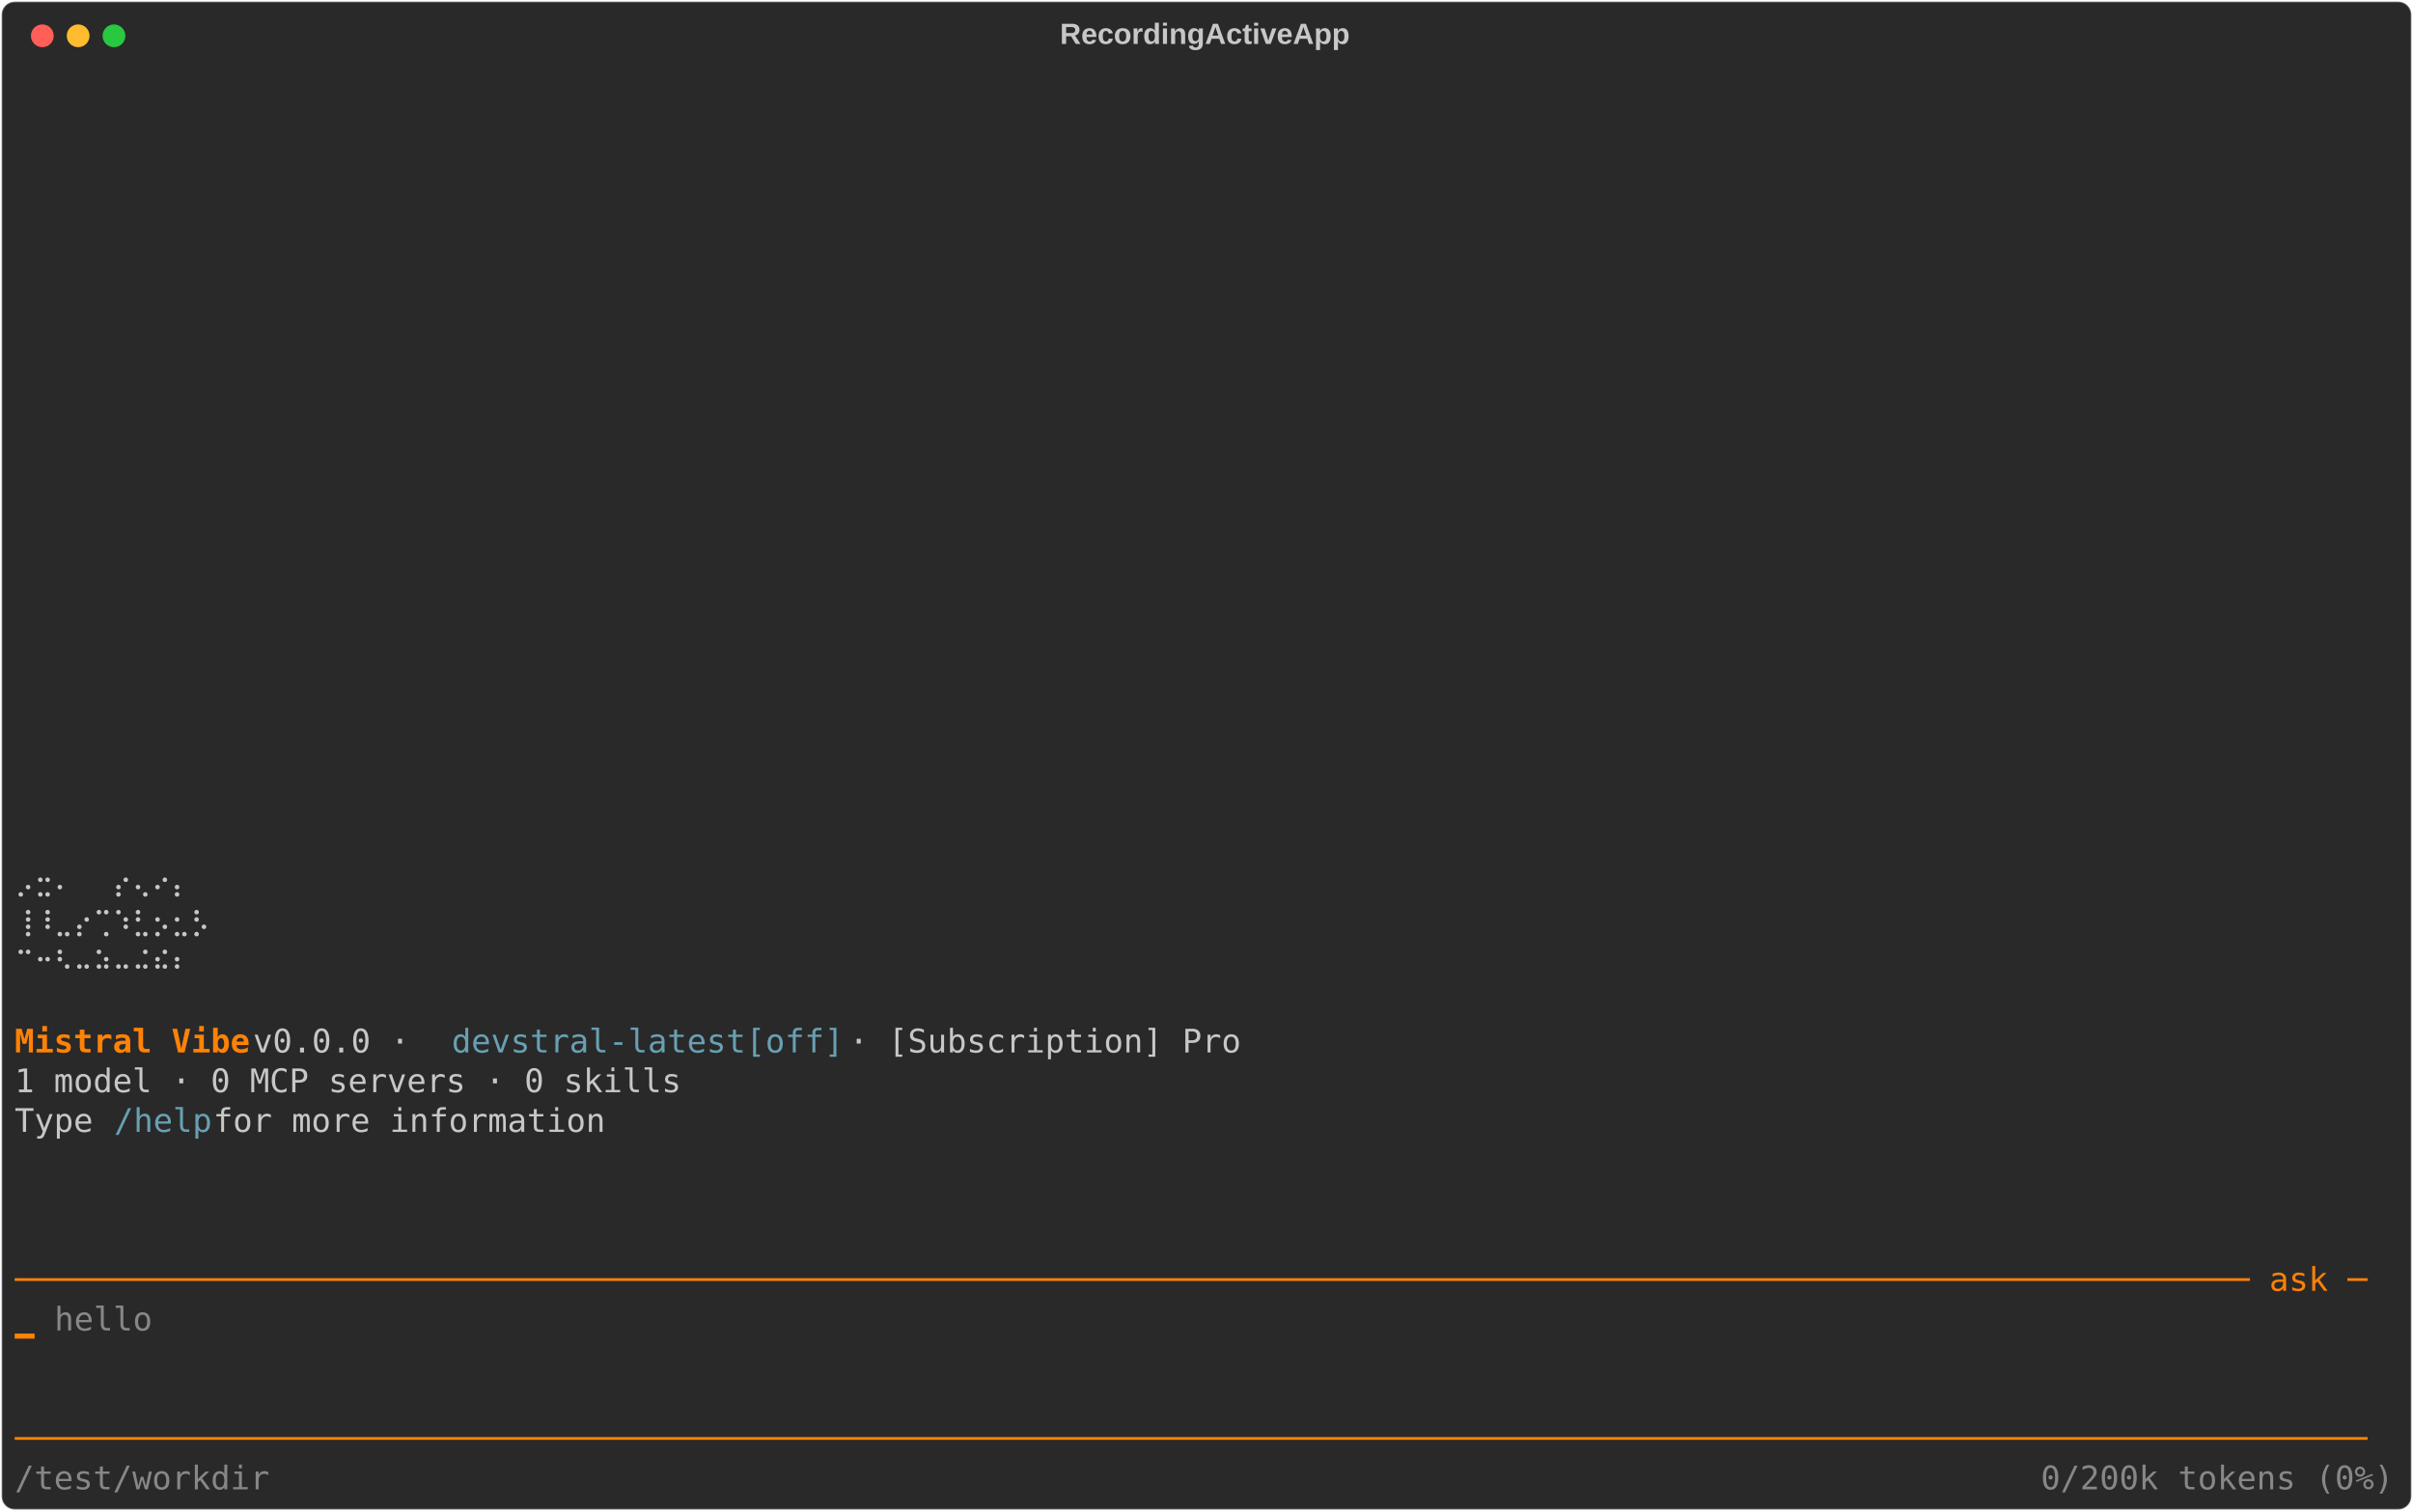
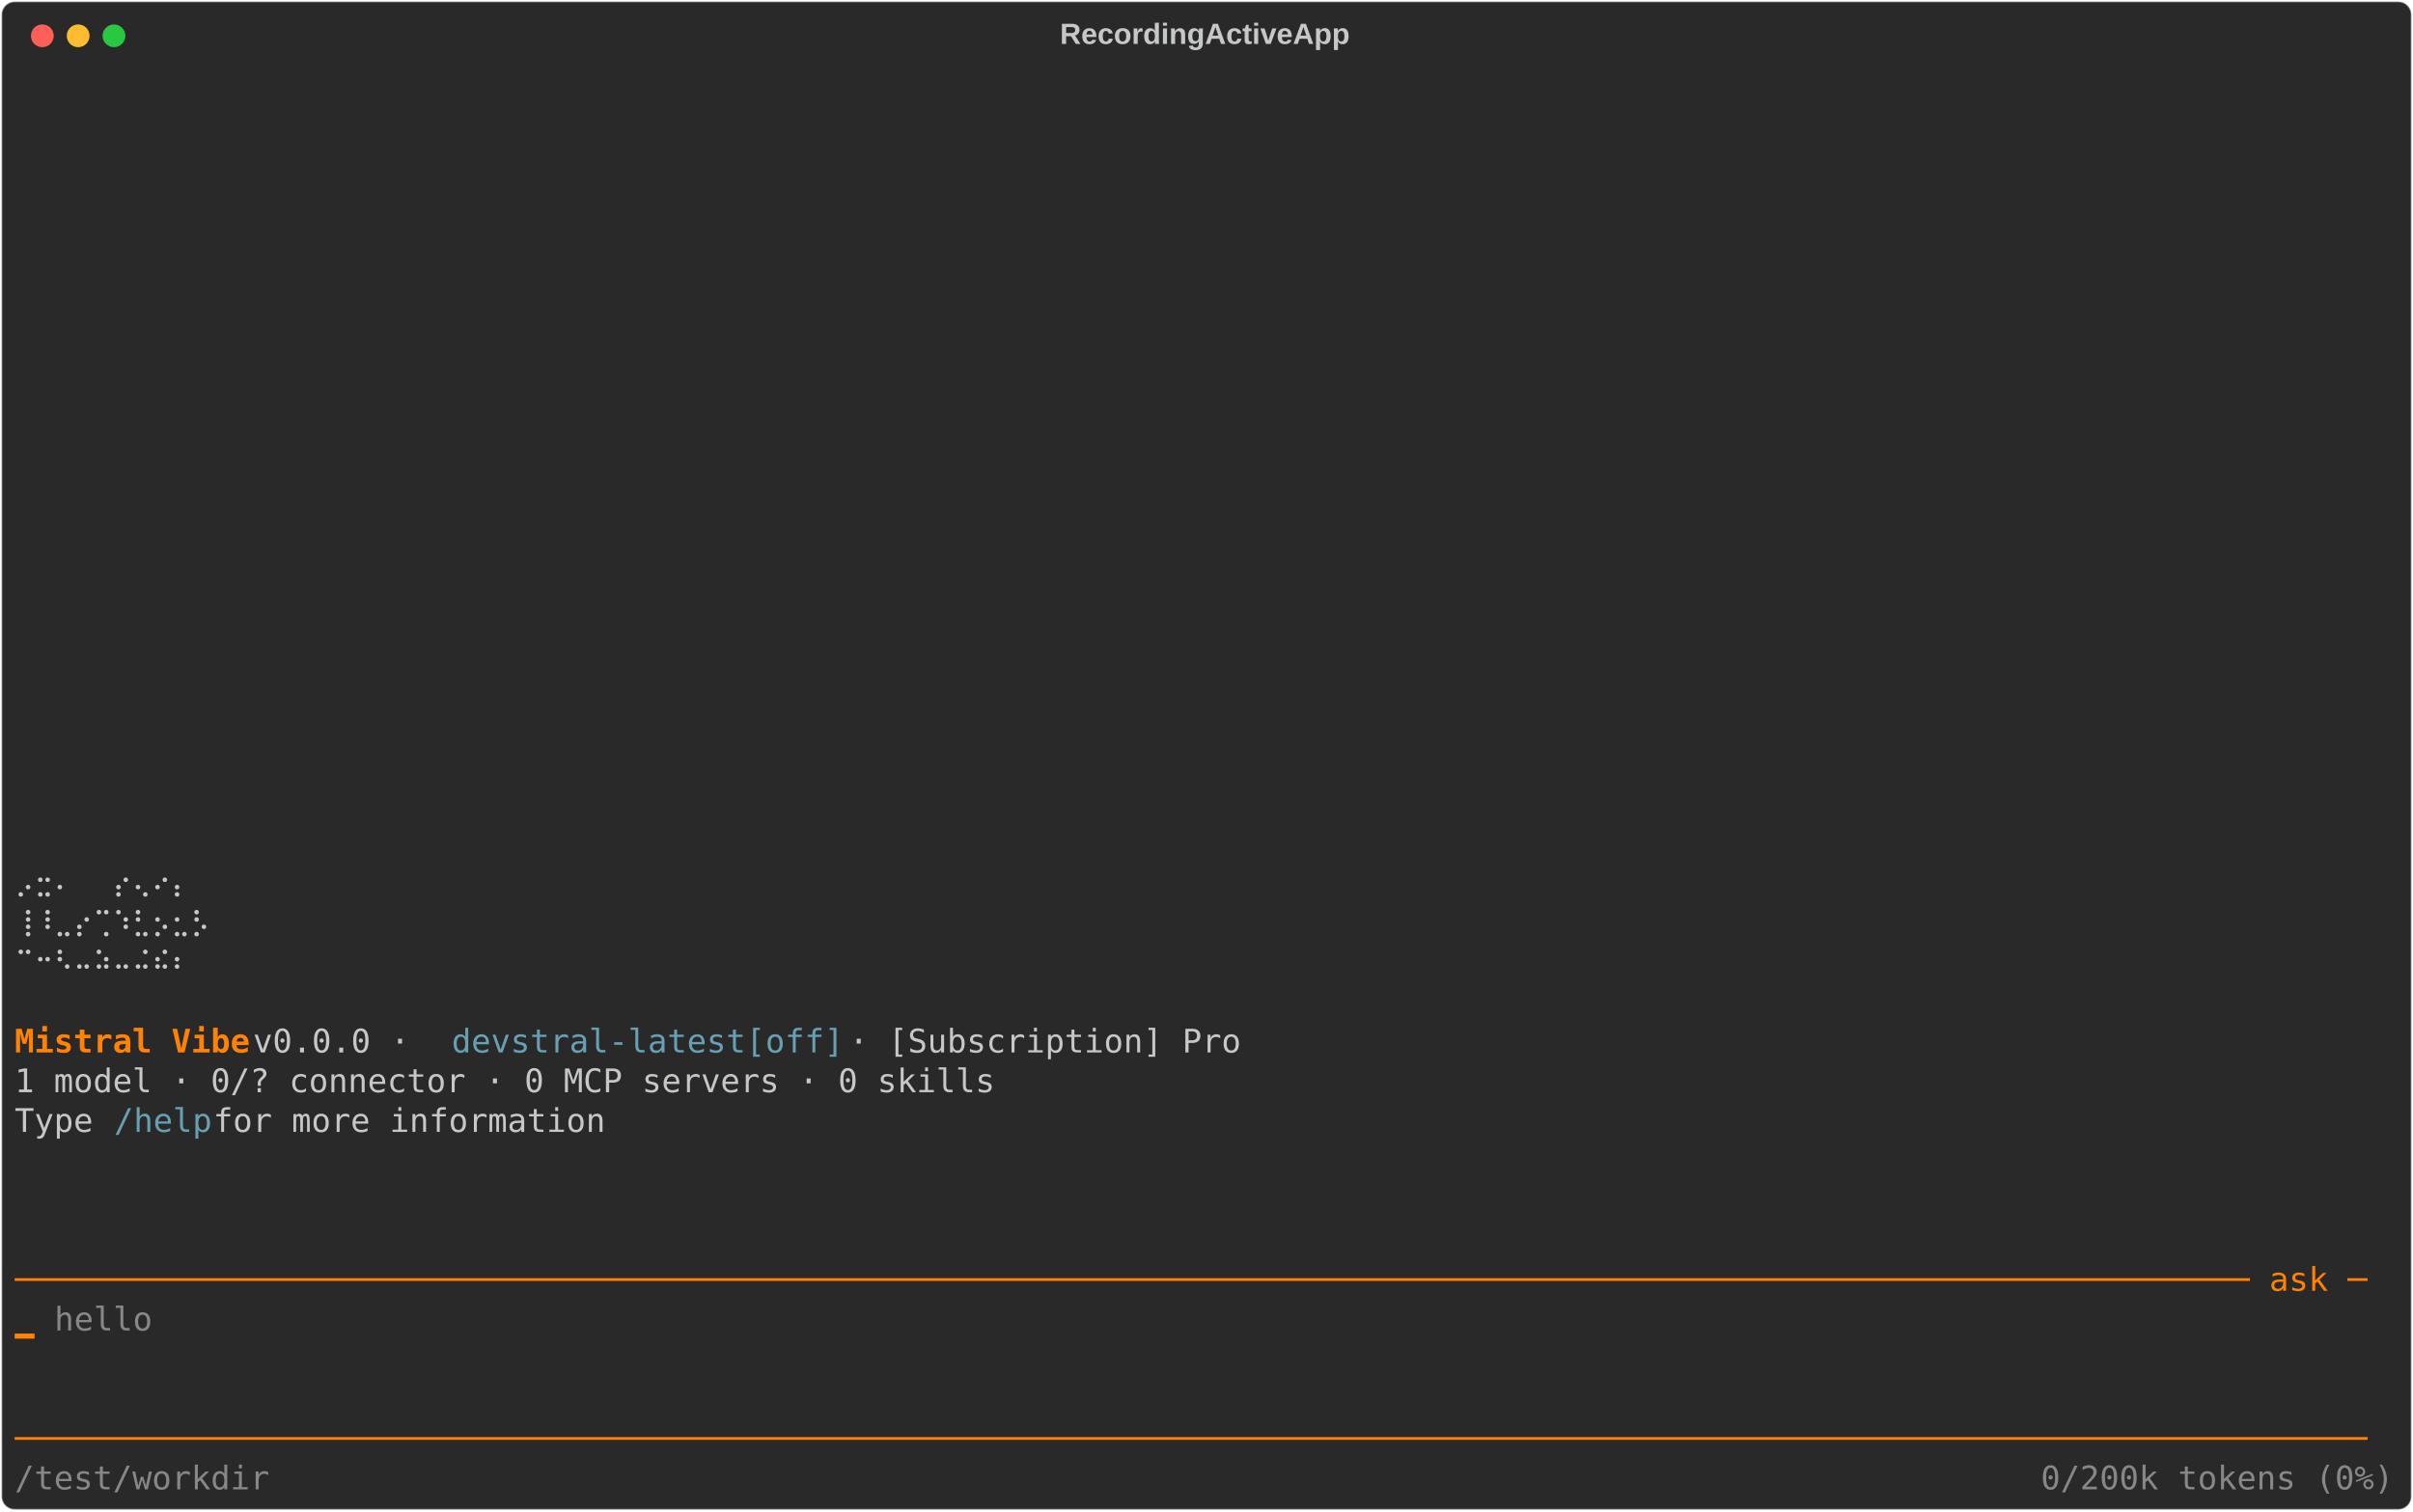
<svg xmlns="http://www.w3.org/2000/svg" class="rich-terminal" viewBox="0 0 1482 928.4">
  <style>

    @font-face {
        font-family: "Fira Code";
        src: local("FiraCode-Regular"),
                url("https://cdnjs.cloudflare.com/ajax/libs/firacode/6.2.0/woff2/FiraCode-Regular.woff2") format("woff2"),
                url("https://cdnjs.cloudflare.com/ajax/libs/firacode/6.2.0/woff/FiraCode-Regular.woff") format("woff");
        font-style: normal;
        font-weight: 400;
    }
    @font-face {
        font-family: "Fira Code";
        src: local("FiraCode-Bold"),
                url("https://cdnjs.cloudflare.com/ajax/libs/firacode/6.2.0/woff2/FiraCode-Bold.woff2") format("woff2"),
                url("https://cdnjs.cloudflare.com/ajax/libs/firacode/6.2.0/woff/FiraCode-Bold.woff") format("woff");
        font-style: bold;
        font-weight: 700;
    }

    .terminal-matrix {
        font-family: Fira Code, monospace;
        font-size: 20px;
        line-height: 24.4px;
        font-variant-east-asian: full-width;
    }

    .terminal-title {
        font-size: 18px;
        font-weight: bold;
        font-family: arial;
    }

    .terminal-r1 { fill: #c5c8c6 }
.terminal-r2 { fill: #ff8205;font-weight: bold }
.terminal-r3 { fill: #68a0b3 }
.terminal-r4 { fill: #ff8205 }
.terminal-r5 { fill: #868887 }
    </style>
  <defs>
    <clipPath id="terminal-clip-terminal">
      <rect x="0" y="0" width="1463.0" height="877.4" />
    </clipPath>
    <clipPath id="terminal-line-0">
      <rect x="0" y="1.5" width="1464" height="24.65" />
    </clipPath>
    <clipPath id="terminal-line-1">
      <rect x="0" y="25.9" width="1464" height="24.65" />
    </clipPath>
    <clipPath id="terminal-line-2">
      <rect x="0" y="50.3" width="1464" height="24.65" />
    </clipPath>
    <clipPath id="terminal-line-3">
      <rect x="0" y="74.7" width="1464" height="24.65" />
    </clipPath>
    <clipPath id="terminal-line-4">
      <rect x="0" y="99.1" width="1464" height="24.65" />
    </clipPath>
    <clipPath id="terminal-line-5">
      <rect x="0" y="123.5" width="1464" height="24.65" />
    </clipPath>
    <clipPath id="terminal-line-6">
      <rect x="0" y="147.9" width="1464" height="24.65" />
    </clipPath>
    <clipPath id="terminal-line-7">
      <rect x="0" y="172.3" width="1464" height="24.65" />
    </clipPath>
    <clipPath id="terminal-line-8">
      <rect x="0" y="196.7" width="1464" height="24.65" />
    </clipPath>
    <clipPath id="terminal-line-9">
      <rect x="0" y="221.1" width="1464" height="24.65" />
    </clipPath>
    <clipPath id="terminal-line-10">
      <rect x="0" y="245.5" width="1464" height="24.65" />
    </clipPath>
    <clipPath id="terminal-line-11">
      <rect x="0" y="269.9" width="1464" height="24.65" />
    </clipPath>
    <clipPath id="terminal-line-12">
      <rect x="0" y="294.3" width="1464" height="24.65" />
    </clipPath>
    <clipPath id="terminal-line-13">
      <rect x="0" y="318.7" width="1464" height="24.65" />
    </clipPath>
    <clipPath id="terminal-line-14">
      <rect x="0" y="343.1" width="1464" height="24.65" />
    </clipPath>
    <clipPath id="terminal-line-15">
      <rect x="0" y="367.5" width="1464" height="24.65" />
    </clipPath>
    <clipPath id="terminal-line-16">
      <rect x="0" y="391.9" width="1464" height="24.65" />
    </clipPath>
    <clipPath id="terminal-line-17">
      <rect x="0" y="416.3" width="1464" height="24.65" />
    </clipPath>
    <clipPath id="terminal-line-18">
      <rect x="0" y="440.7" width="1464" height="24.65" />
    </clipPath>
    <clipPath id="terminal-line-19">
      <rect x="0" y="465.1" width="1464" height="24.65" />
    </clipPath>
    <clipPath id="terminal-line-20">
      <rect x="0" y="489.5" width="1464" height="24.65" />
    </clipPath>
    <clipPath id="terminal-line-21">
      <rect x="0" y="513.9" width="1464" height="24.65" />
    </clipPath>
    <clipPath id="terminal-line-22">
      <rect x="0" y="538.3" width="1464" height="24.65" />
    </clipPath>
    <clipPath id="terminal-line-23">
      <rect x="0" y="562.7" width="1464" height="24.65" />
    </clipPath>
    <clipPath id="terminal-line-24">
      <rect x="0" y="587.1" width="1464" height="24.65" />
    </clipPath>
    <clipPath id="terminal-line-25">
      <rect x="0" y="611.5" width="1464" height="24.65" />
    </clipPath>
    <clipPath id="terminal-line-26">
      <rect x="0" y="635.9" width="1464" height="24.65" />
    </clipPath>
    <clipPath id="terminal-line-27">
      <rect x="0" y="660.3" width="1464" height="24.65" />
    </clipPath>
    <clipPath id="terminal-line-28">
      <rect x="0" y="684.7" width="1464" height="24.65" />
    </clipPath>
    <clipPath id="terminal-line-29">
      <rect x="0" y="709.1" width="1464" height="24.65" />
    </clipPath>
    <clipPath id="terminal-line-30">
      <rect x="0" y="733.5" width="1464" height="24.65" />
    </clipPath>
    <clipPath id="terminal-line-31">
      <rect x="0" y="757.9" width="1464" height="24.65" />
    </clipPath>
    <clipPath id="terminal-line-32">
      <rect x="0" y="782.3" width="1464" height="24.65" />
    </clipPath>
    <clipPath id="terminal-line-33">
      <rect x="0" y="806.7" width="1464" height="24.65" />
    </clipPath>
    <clipPath id="terminal-line-34">
      <rect x="0" y="831.1" width="1464" height="24.65" />
    </clipPath>
  </defs>
  <rect fill="#292929" stroke="rgba(255,255,255,0.35)" stroke-width="1" x="1" y="1" width="1480" height="926.4" rx="8" />
  <text class="terminal-title" fill="#c5c8c6" text-anchor="middle" x="740" y="27">RecordingActiveApp</text>
  <g transform="translate(26,22)">
    <circle cx="0" cy="0" r="7" fill="#ff5f57" />
    <circle cx="22" cy="0" r="7" fill="#febc2e" />
    <circle cx="44" cy="0" r="7" fill="#28c840" />
  </g>
  <g transform="translate(9, 41)" clip-path="url(#terminal-clip-terminal)">
    <g class="terminal-matrix">
      <text class="terminal-r1" x="1464" y="20" textLength="12.2" clip-path="url(#terminal-line-0)">
</text>
      <text class="terminal-r1" x="1464" y="44.4" textLength="12.2" clip-path="url(#terminal-line-1)">
</text>
      <text class="terminal-r1" x="1464" y="68.8" textLength="12.2" clip-path="url(#terminal-line-2)">
</text>
      <text class="terminal-r1" x="1464" y="93.2" textLength="12.2" clip-path="url(#terminal-line-3)">
</text>
      <text class="terminal-r1" x="1464" y="117.6" textLength="12.2" clip-path="url(#terminal-line-4)">
</text>
      <text class="terminal-r1" x="1464" y="142" textLength="12.2" clip-path="url(#terminal-line-5)">
</text>
      <text class="terminal-r1" x="1464" y="166.4" textLength="12.2" clip-path="url(#terminal-line-6)">
</text>
      <text class="terminal-r1" x="1464" y="190.8" textLength="12.2" clip-path="url(#terminal-line-7)">
</text>
      <text class="terminal-r1" x="1464" y="215.2" textLength="12.2" clip-path="url(#terminal-line-8)">
</text>
      <text class="terminal-r1" x="1464" y="239.6" textLength="12.2" clip-path="url(#terminal-line-9)">
</text>
      <text class="terminal-r1" x="1464" y="264" textLength="12.2" clip-path="url(#terminal-line-10)">
</text>
      <text class="terminal-r1" x="1464" y="288.4" textLength="12.2" clip-path="url(#terminal-line-11)">
</text>
      <text class="terminal-r1" x="1464" y="312.8" textLength="12.2" clip-path="url(#terminal-line-12)">
</text>
      <text class="terminal-r1" x="1464" y="337.2" textLength="12.2" clip-path="url(#terminal-line-13)">
</text>
      <text class="terminal-r1" x="1464" y="361.6" textLength="12.2" clip-path="url(#terminal-line-14)">
</text>
      <text class="terminal-r1" x="1464" y="386" textLength="12.2" clip-path="url(#terminal-line-15)">
</text>
      <text class="terminal-r1" x="1464" y="410.4" textLength="12.2" clip-path="url(#terminal-line-16)">
</text>
      <text class="terminal-r1" x="1464" y="434.8" textLength="12.2" clip-path="url(#terminal-line-17)">
</text>
      <text class="terminal-r1" x="1464" y="459.2" textLength="12.2" clip-path="url(#terminal-line-18)">
</text>
      <text class="terminal-r1" x="1464" y="483.6" textLength="12.2" clip-path="url(#terminal-line-19)">
</text>
      <text class="terminal-r1" x="0" y="508" textLength="134.2" clip-path="url(#terminal-line-20)">  ⡠⣒⠄  ⡔⢄⠔⡄</text>
      <text class="terminal-r1" x="1464" y="508" textLength="12.2" clip-path="url(#terminal-line-20)">
</text>
      <text class="terminal-r1" x="0" y="532.4" textLength="134.2" clip-path="url(#terminal-line-21)"> ⢸⠸⣀⡔⢉⠱⣃⡢⣂⡣</text>
      <text class="terminal-r1" x="1464" y="532.4" textLength="12.2" clip-path="url(#terminal-line-21)">
</text>
      <text class="terminal-r1" x="0" y="556.8" textLength="134.2" clip-path="url(#terminal-line-22)">  ⠉⠒⠣⠤⠵⠤⠬⠮⠆</text>
      <text class="terminal-r1" x="1464" y="556.8" textLength="12.2" clip-path="url(#terminal-line-22)">
</text>
      <text class="terminal-r1" x="1464" y="581.2" textLength="12.2" clip-path="url(#terminal-line-23)">
</text>
      <text class="terminal-r2" x="0" y="605.6" textLength="146.4" clip-path="url(#terminal-line-24)">Mistral Vibe</text>
      <text class="terminal-r1" x="146.4" y="605.6" textLength="122" clip-path="url(#terminal-line-24)"> v0.0.0 · </text>
      <text class="terminal-r3" x="268.4" y="605.6" textLength="244" clip-path="url(#terminal-line-24)">devstral-latest[off]</text>
      <text class="terminal-r1" x="512.4" y="605.6" textLength="256.2" clip-path="url(#terminal-line-24)"> · [Subscription] Pro</text>
      <text class="terminal-r1" x="1464" y="605.6" textLength="12.2" clip-path="url(#terminal-line-24)">
</text>
-       <text class="terminal-r1" x="0" y="630" textLength="414.8" clip-path="url(#terminal-line-25)">1 model · 0 MCP servers · 0 skills</text>
+       <text class="terminal-r1" x="0" y="630" textLength="610" clip-path="url(#terminal-line-25)">1 model · 0/? connector · 0 MCP servers · 0 skills</text>
      <text class="terminal-r1" x="1464" y="630" textLength="12.2" clip-path="url(#terminal-line-25)">
</text>
      <text class="terminal-r1" x="0" y="654.4" textLength="61" clip-path="url(#terminal-line-26)">Type </text>
      <text class="terminal-r3" x="61" y="654.4" textLength="61" clip-path="url(#terminal-line-26)">/help</text>
      <text class="terminal-r1" x="122" y="654.4" textLength="256.2" clip-path="url(#terminal-line-26)"> for more information</text>
      <text class="terminal-r1" x="1464" y="654.4" textLength="12.2" clip-path="url(#terminal-line-26)">
</text>
      <text class="terminal-r1" x="1464" y="678.8" textLength="12.2" clip-path="url(#terminal-line-27)">
</text>
      <text class="terminal-r1" x="1464" y="703.2" textLength="12.2" clip-path="url(#terminal-line-28)">
</text>
      <text class="terminal-r1" x="1464" y="727.6" textLength="12.2" clip-path="url(#terminal-line-29)">
</text>
      <text class="terminal-r4" x="0" y="752" textLength="1464" clip-path="url(#terminal-line-30)">────────────────────────────────────────────────────────────────────────────────────────────────────────────────── ask ─</text>
      <text class="terminal-r1" x="1464" y="752" textLength="12.2" clip-path="url(#terminal-line-30)">
</text>
      <text class="terminal-r2" x="0" y="776.4" textLength="12.2" clip-path="url(#terminal-line-31)">▁</text>
      <text class="terminal-r5" x="24.4" y="776.4" textLength="1439.6" clip-path="url(#terminal-line-31)">hello                                                                                                                 </text>
      <text class="terminal-r1" x="1464" y="776.4" textLength="12.2" clip-path="url(#terminal-line-31)">
</text>
      <text class="terminal-r1" x="1464" y="800.8" textLength="12.2" clip-path="url(#terminal-line-32)">
</text>
      <text class="terminal-r1" x="1464" y="825.2" textLength="12.2" clip-path="url(#terminal-line-33)">
</text>
      <text class="terminal-r4" x="0" y="849.6" textLength="1464" clip-path="url(#terminal-line-34)">────────────────────────────────────────────────────────────────────────────────────────────────────────────────────────</text>
      <text class="terminal-r1" x="1464" y="849.6" textLength="12.2" clip-path="url(#terminal-line-34)">
</text>
      <text class="terminal-r5" x="0" y="874" textLength="158.6" clip-path="url(#terminal-line-35)">/test/workdir</text>
      <text class="terminal-r5" x="1244.4" y="874" textLength="219.6" clip-path="url(#terminal-line-35)">0/200k tokens (0%)</text>
    </g>
  </g>
</svg>
